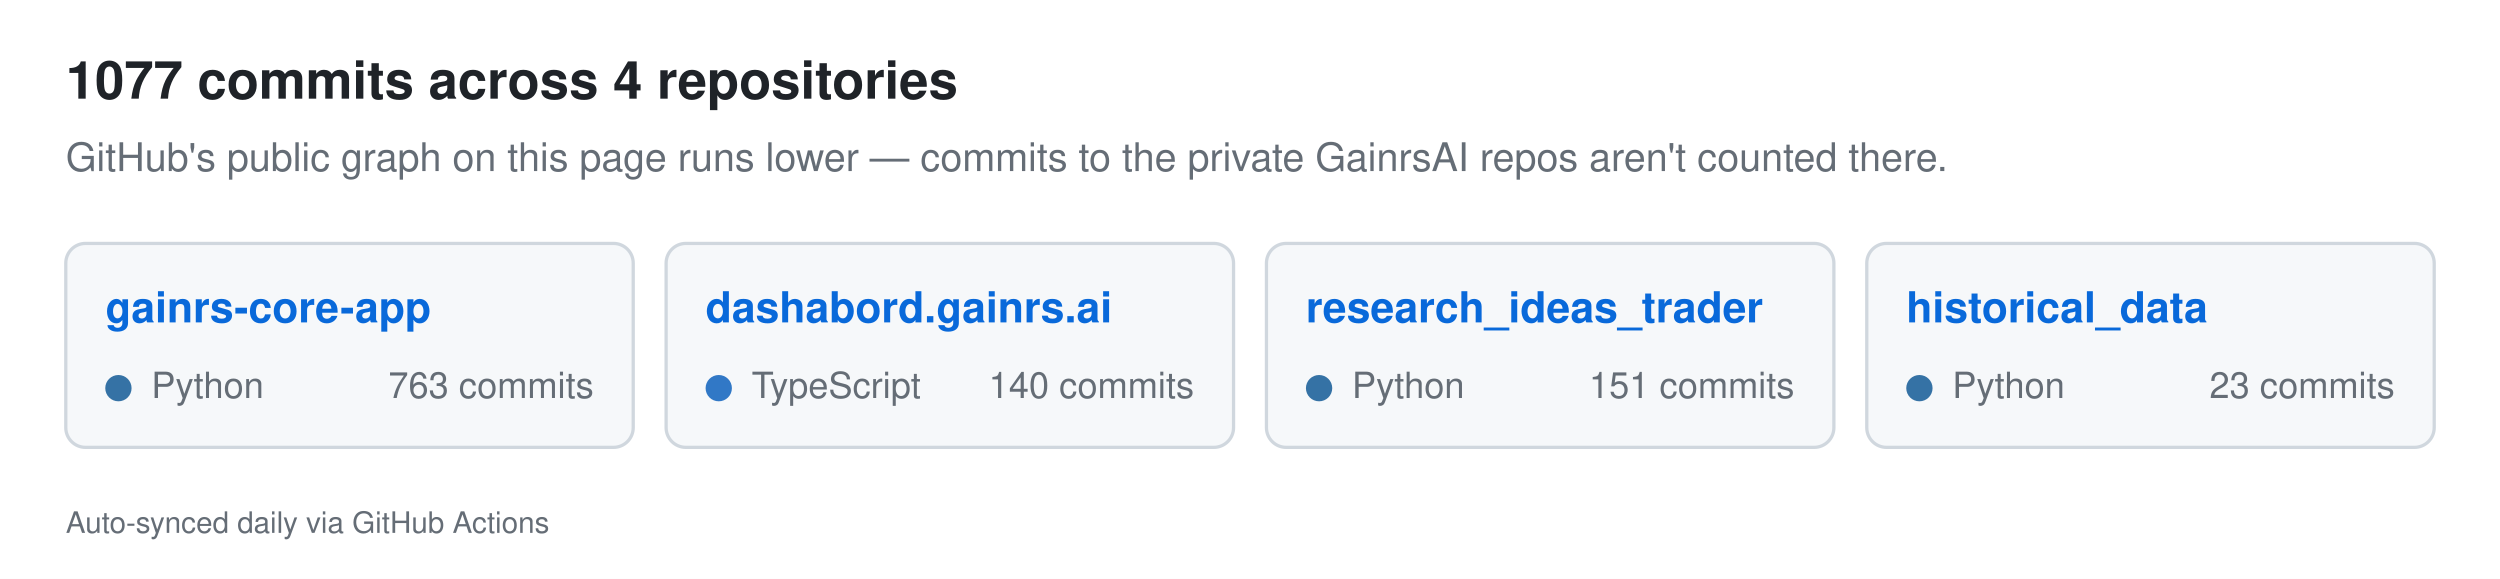
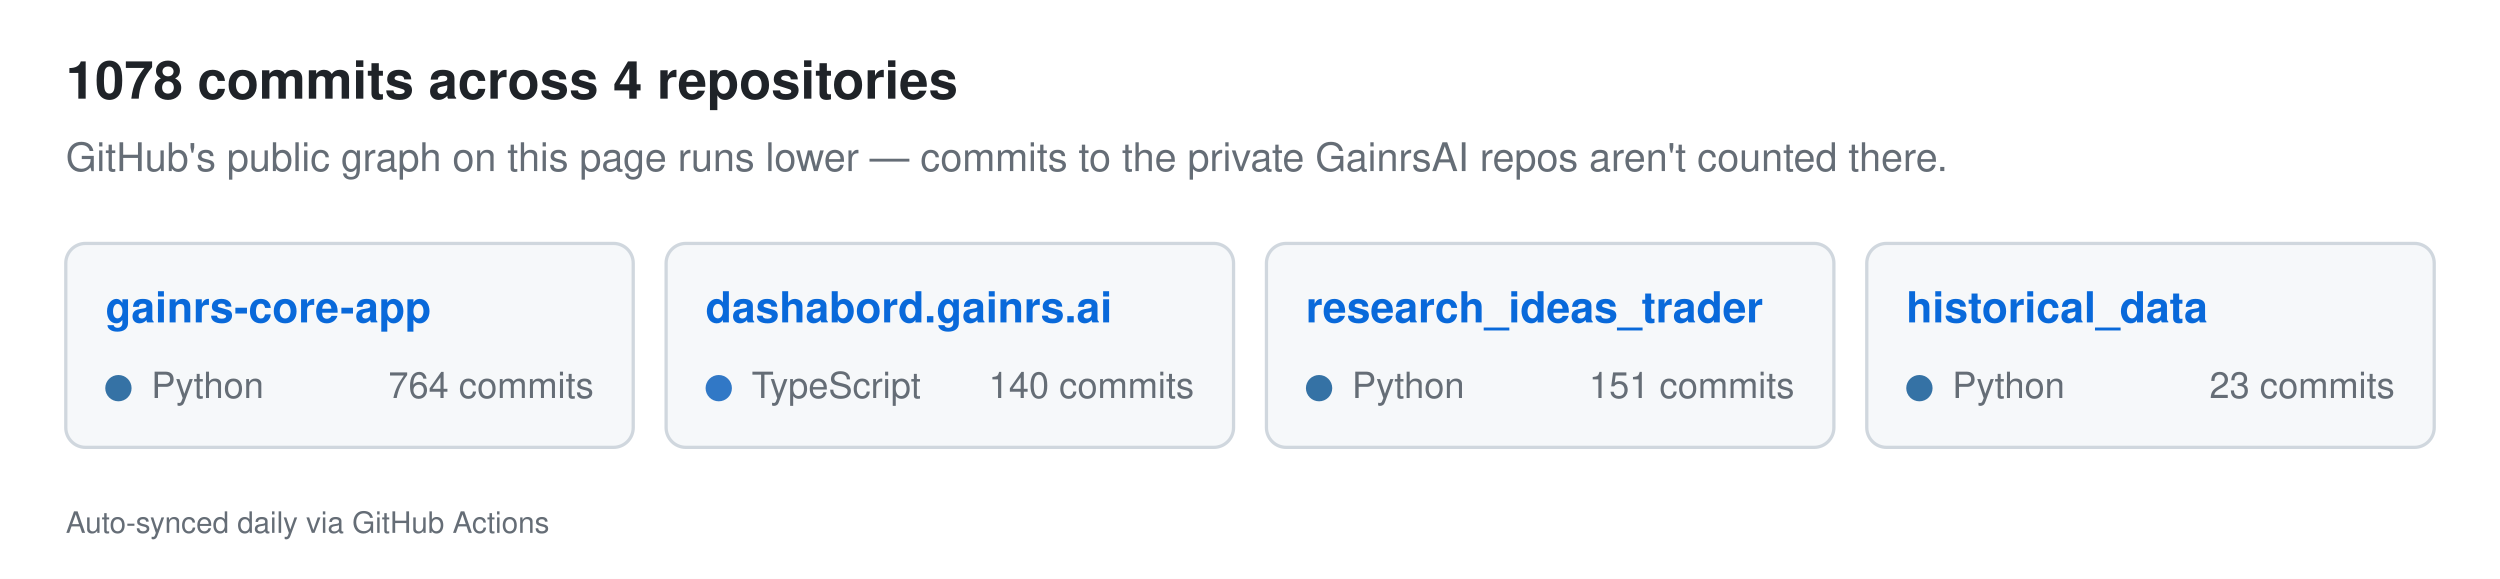
- <svg xmlns="http://www.w3.org/2000/svg" width="760" height="176" viewBox="0 0 760 176" font-family="-apple-system, BlinkMacSystemFont, 'Segoe UI', Helvetica, Arial, sans-serif" role="img" aria-label="1077 commits across 4 repositories">
+ <svg xmlns="http://www.w3.org/2000/svg" width="760" height="176" viewBox="0 0 760 176" font-family="-apple-system, BlinkMacSystemFont, 'Segoe UI', Helvetica, Arial, sans-serif" role="img" aria-label="1078 commits across 4 repositories">
  <rect width="760" height="176" fill="#ffffff" />
-   <text x="20" y="30" font-size="16" font-weight="600" fill="#1f2328">1077 commits across 4 repositories</text>
+   <text x="20" y="30" font-size="16" font-weight="600" fill="#1f2328">1078 commits across 4 repositories</text>
  <text x="20" y="52" font-size="12" fill="#656d76">GitHub's public graph on this page runs lower — commits to the private GainrsAI repos aren't counted there.</text>
  <rect x="20.0" y="74" width="172.5" height="62" rx="6" fill="#f6f8fa" stroke="#d0d7de" />
  <text x="32.0" y="98" font-size="13" font-weight="600" fill="#0969da">gainrs-core-app</text>
  <circle cx="36.0" cy="118" r="4" fill="#3572A5" />
  <text x="46.0" y="121" font-size="11" fill="#656d76">Python</text>
-   <text x="180.5" y="121" font-size="11" fill="#656d76" text-anchor="end">763 commits</text>
+   <text x="180.5" y="121" font-size="11" fill="#656d76" text-anchor="end">764 commits</text>
  <rect x="202.5" y="74" width="172.5" height="62" rx="6" fill="#f6f8fa" stroke="#d0d7de" />
  <text x="214.5" y="98" font-size="13" font-weight="600" fill="#0969da">dashabord.gainrs.ai</text>
  <circle cx="218.5" cy="118" r="4" fill="#3178c6" />
  <text x="228.5" y="121" font-size="11" fill="#656d76">TypeScript</text>
  <text x="363.0" y="121" font-size="11" fill="#656d76" text-anchor="end">140 commits</text>
  <rect x="385.0" y="74" width="172.5" height="62" rx="6" fill="#f6f8fa" stroke="#d0d7de" />
  <text x="397.0" y="98" font-size="13" font-weight="600" fill="#0969da">research_ideas_trader</text>
  <circle cx="401.0" cy="118" r="4" fill="#3572A5" />
  <text x="411.0" y="121" font-size="11" fill="#656d76">Python</text>
  <text x="545.5" y="121" font-size="11" fill="#656d76" text-anchor="end">151 commits</text>
  <rect x="567.5" y="74" width="172.5" height="62" rx="6" fill="#f6f8fa" stroke="#d0d7de" />
  <text x="579.5" y="98" font-size="13" font-weight="600" fill="#0969da">historical_data</text>
  <circle cx="583.5" cy="118" r="4" fill="#3572A5" />
  <text x="593.5" y="121" font-size="11" fill="#656d76">Python</text>
  <text x="728.0" y="121" font-size="11" fill="#656d76" text-anchor="end">23 commits</text>
  <text x="20" y="162" font-size="9" fill="#656d76">Auto-synced daily via GitHub Actions</text>
</svg>
